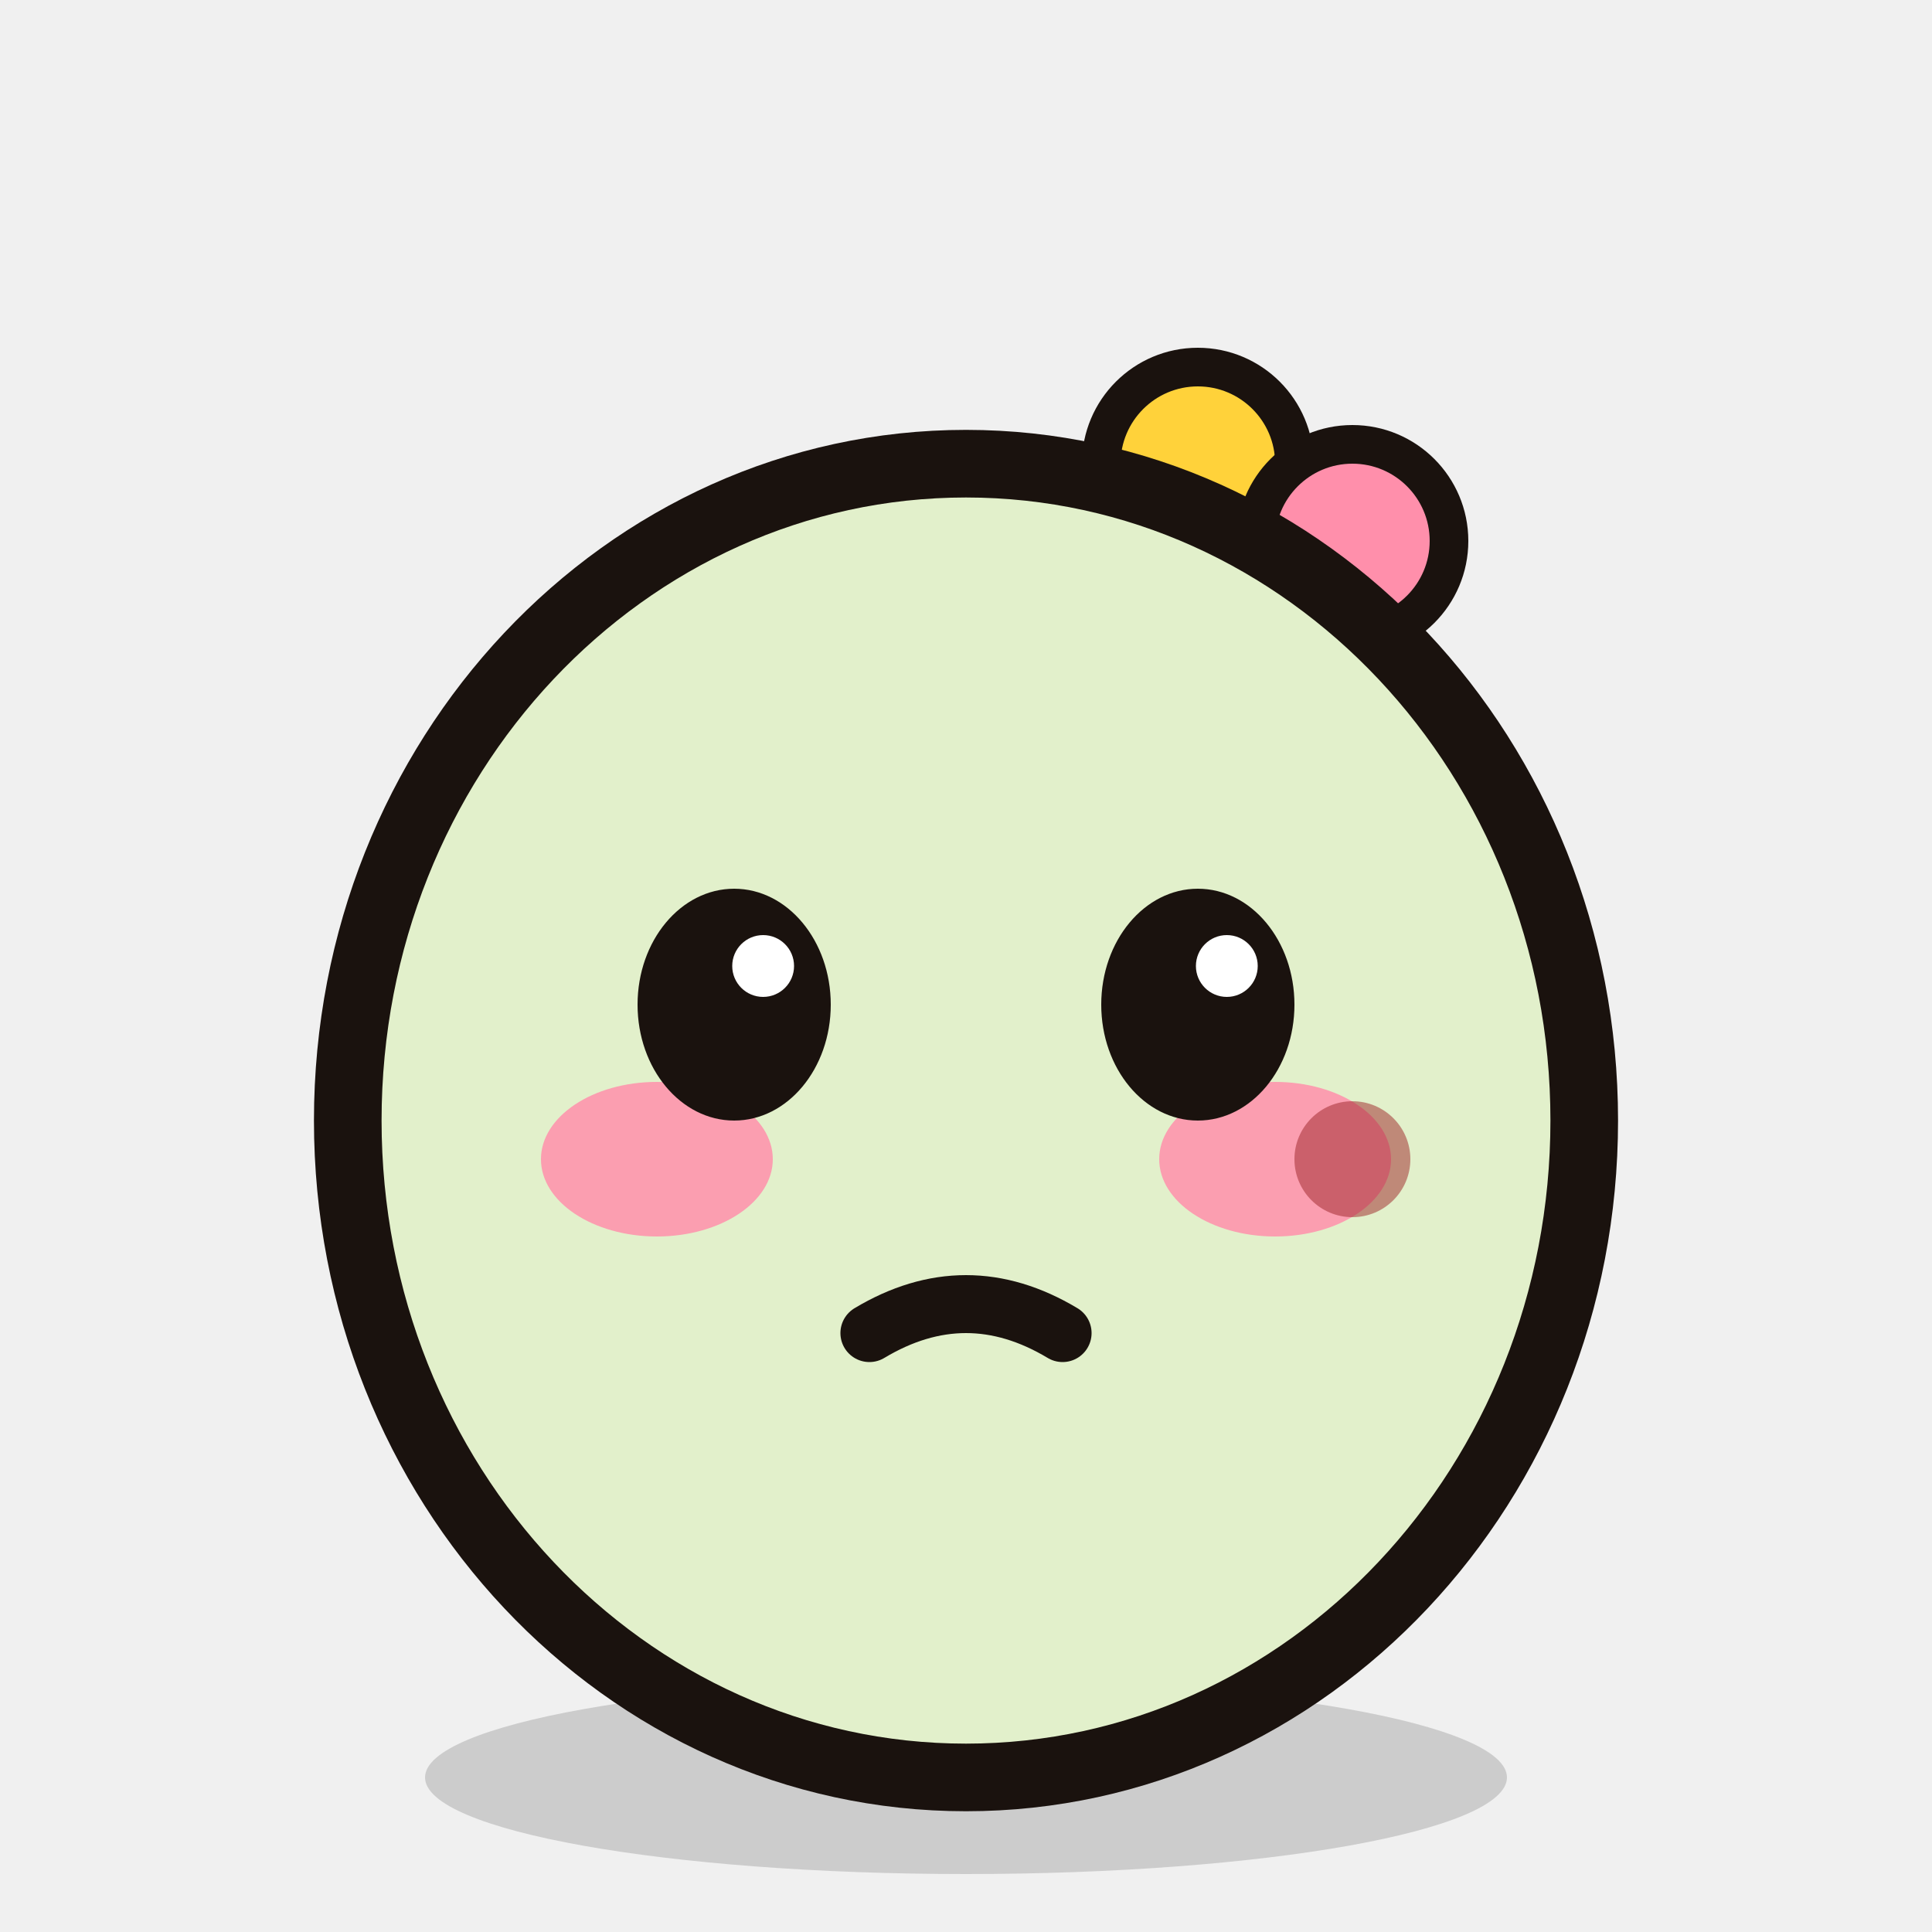
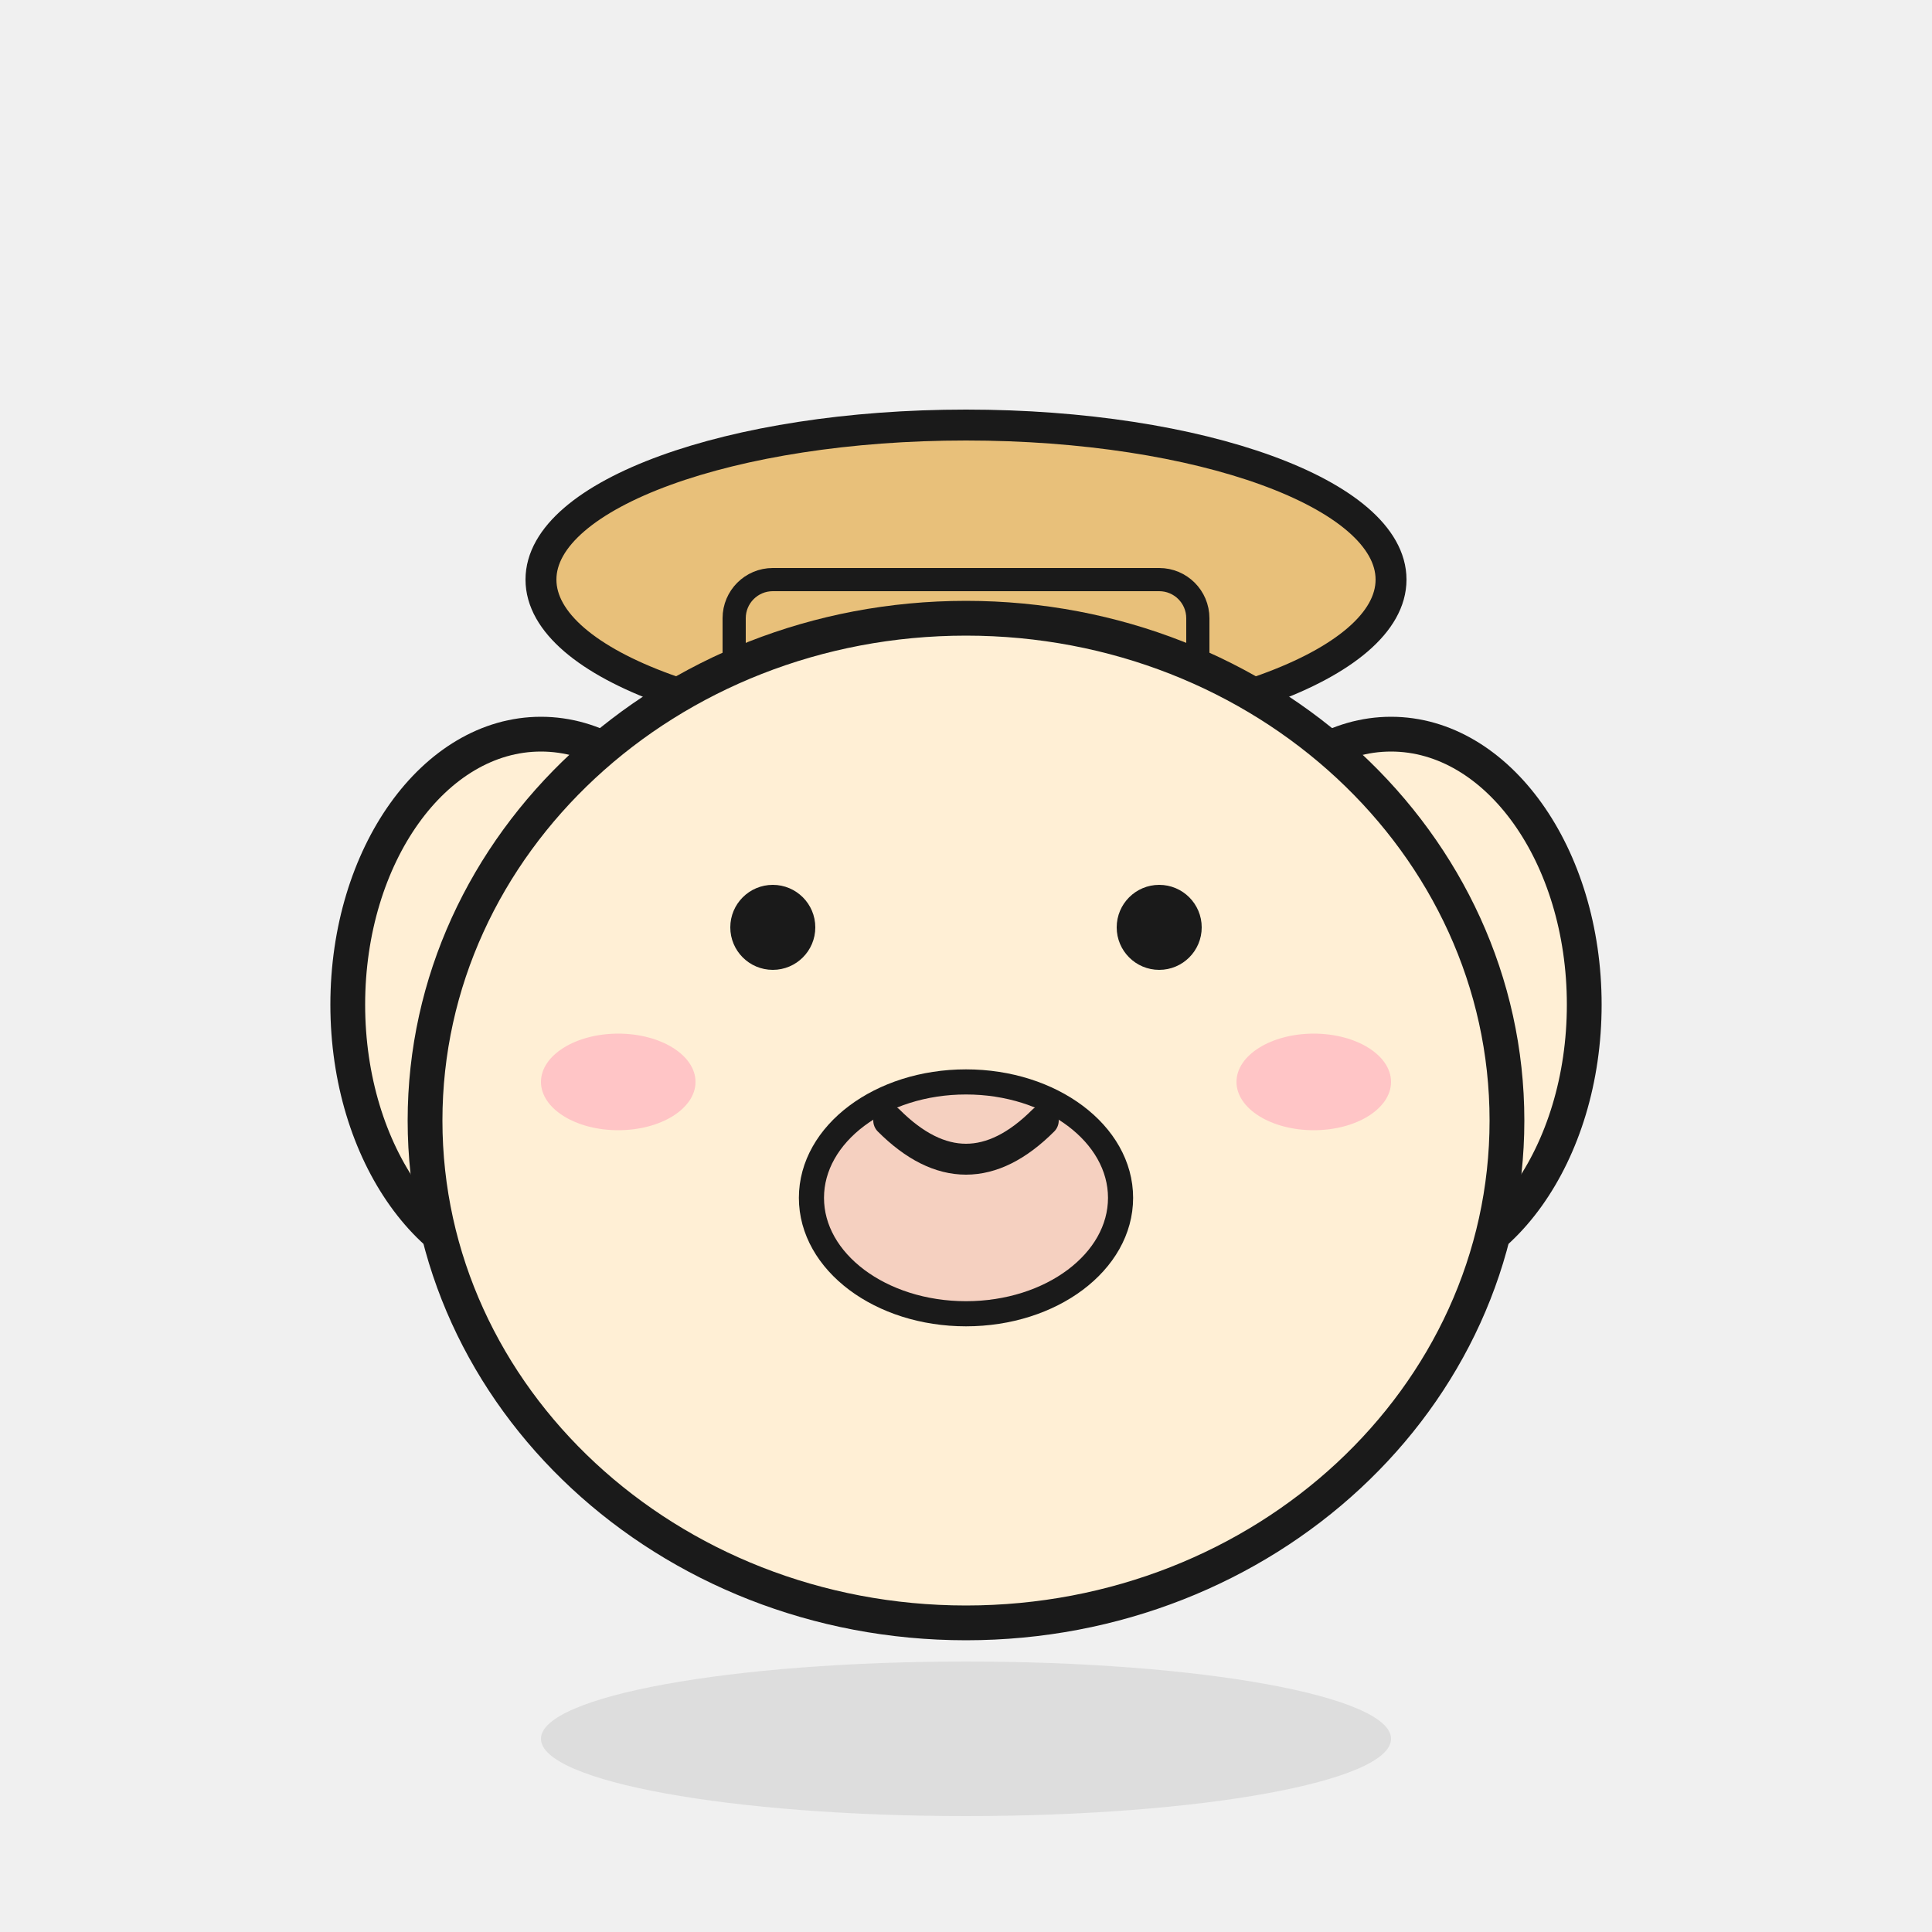
<svg xmlns="http://www.w3.org/2000/svg" viewBox="0 0 100 100" width="100" height="100">
-   <ellipse cx="50" cy="92" rx="28" ry="5" fill="#000" opacity="0.15" />
-   <circle cx="62" cy="24" r="5" fill="#FFD23A" stroke="#1a120e" stroke-width="2" />
-   <circle cx="70" cy="28" r="5" fill="#FF8FAB" stroke="#1a120e" stroke-width="2" />
-   <circle cx="58" cy="30" r="5" fill="#9BF6FF" stroke="#1a120e" stroke-width="2" />
-   <circle cx="64" cy="30" r="3" fill="#FFE066" />
-   <ellipse cx="50" cy="58" rx="32" ry="34" fill="#E2F0CB" stroke="#1a120e" stroke-width="3.5" />
-   <ellipse cx="34" cy="60" rx="6" ry="4" fill="#FF8FAB" opacity="0.85" />
-   <ellipse cx="66" cy="60" rx="6" ry="4" fill="#FF8FAB" opacity="0.85" />
-   <ellipse cx="38" cy="52" rx="5" ry="6" fill="#1a120e" />
-   <ellipse cx="62" cy="52" rx="5" ry="6" fill="#1a120e" />
-   <circle cx="39.5" cy="50" r="1.6" fill="#fff" />
-   <circle cx="63.5" cy="50" r="1.6" fill="#fff" />
-   <path d="M45 69 Q50 66 55 69" fill="none" stroke="#1a120e" stroke-width="3" stroke-linecap="round" />
-   <circle cx="70" cy="60" r="3" fill="#9B2226" opacity="0.5" />
+   <ellipse cx="50" cy="90" rx="22" ry="4" fill="#000" opacity="0.08" />
+   <ellipse cx="50" cy="30" rx="22" ry="8" fill="#E8C07A" stroke="#1a1a1a" stroke-width="1.6" />
+   <rect x="38" y="30" width="24" height="6" rx="2" fill="#E8C07A" stroke="#1a1a1a" stroke-width="1.2" />
+   <ellipse cx="28" cy="52" rx="10" ry="14" fill="#FFEFD5" stroke="#1a1a1a" stroke-width="1.8" />
+   <ellipse cx="72" cy="52" rx="10" ry="14" fill="#FFEFD5" stroke="#1a1a1a" stroke-width="1.8" />
+   <ellipse cx="50" cy="58" rx="28" ry="26" fill="#FFEFD5" stroke="#1a1a1a" stroke-width="1.8" />
+   <ellipse cx="50" cy="62" rx="8" ry="6" fill="#F5D0C0" stroke="#1a1a1a" stroke-width="1.3" />
+   <ellipse cx="32" cy="56" rx="4" ry="2.5" fill="#FFB4C0" opacity="0.7" />
+   <ellipse cx="68" cy="56" rx="4" ry="2.5" fill="#FFB4C0" opacity="0.7" />
+   <circle cx="40" cy="48" r="2.2" fill="#1a1a1a" />
+   <circle cx="60" cy="48" r="2.2" fill="#1a1a1a" />
+   <path d="M46 58 Q50 62 54 58" fill="none" stroke="#1a1a1a" stroke-width="1.6" stroke-linecap="round" />
</svg>
